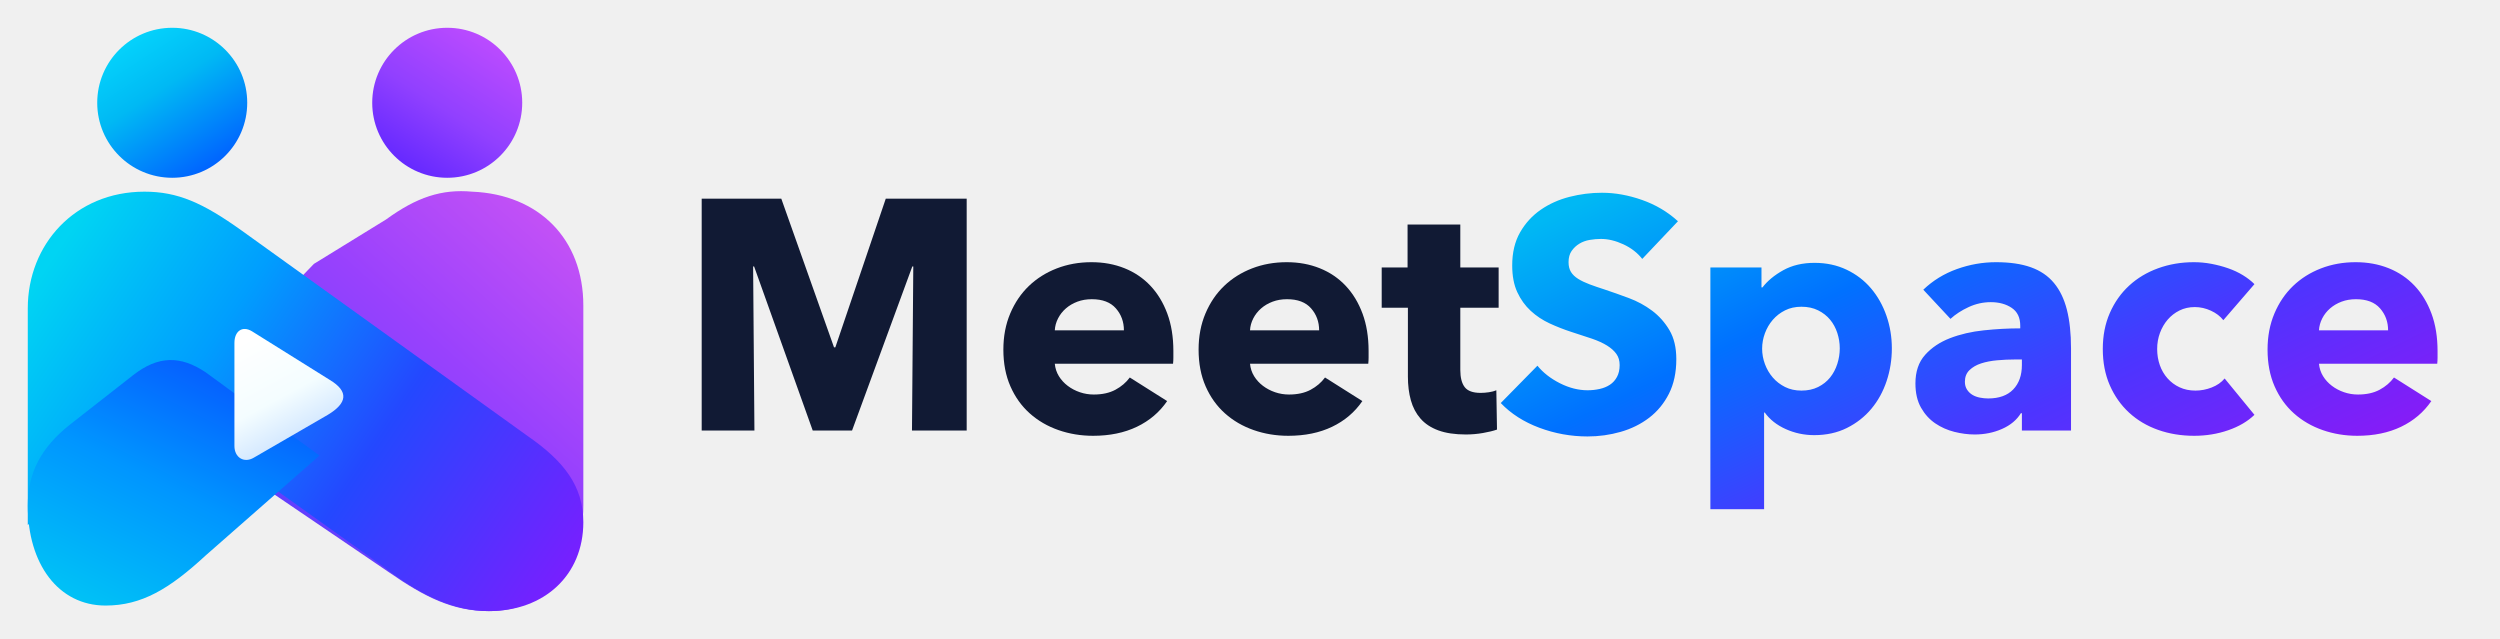
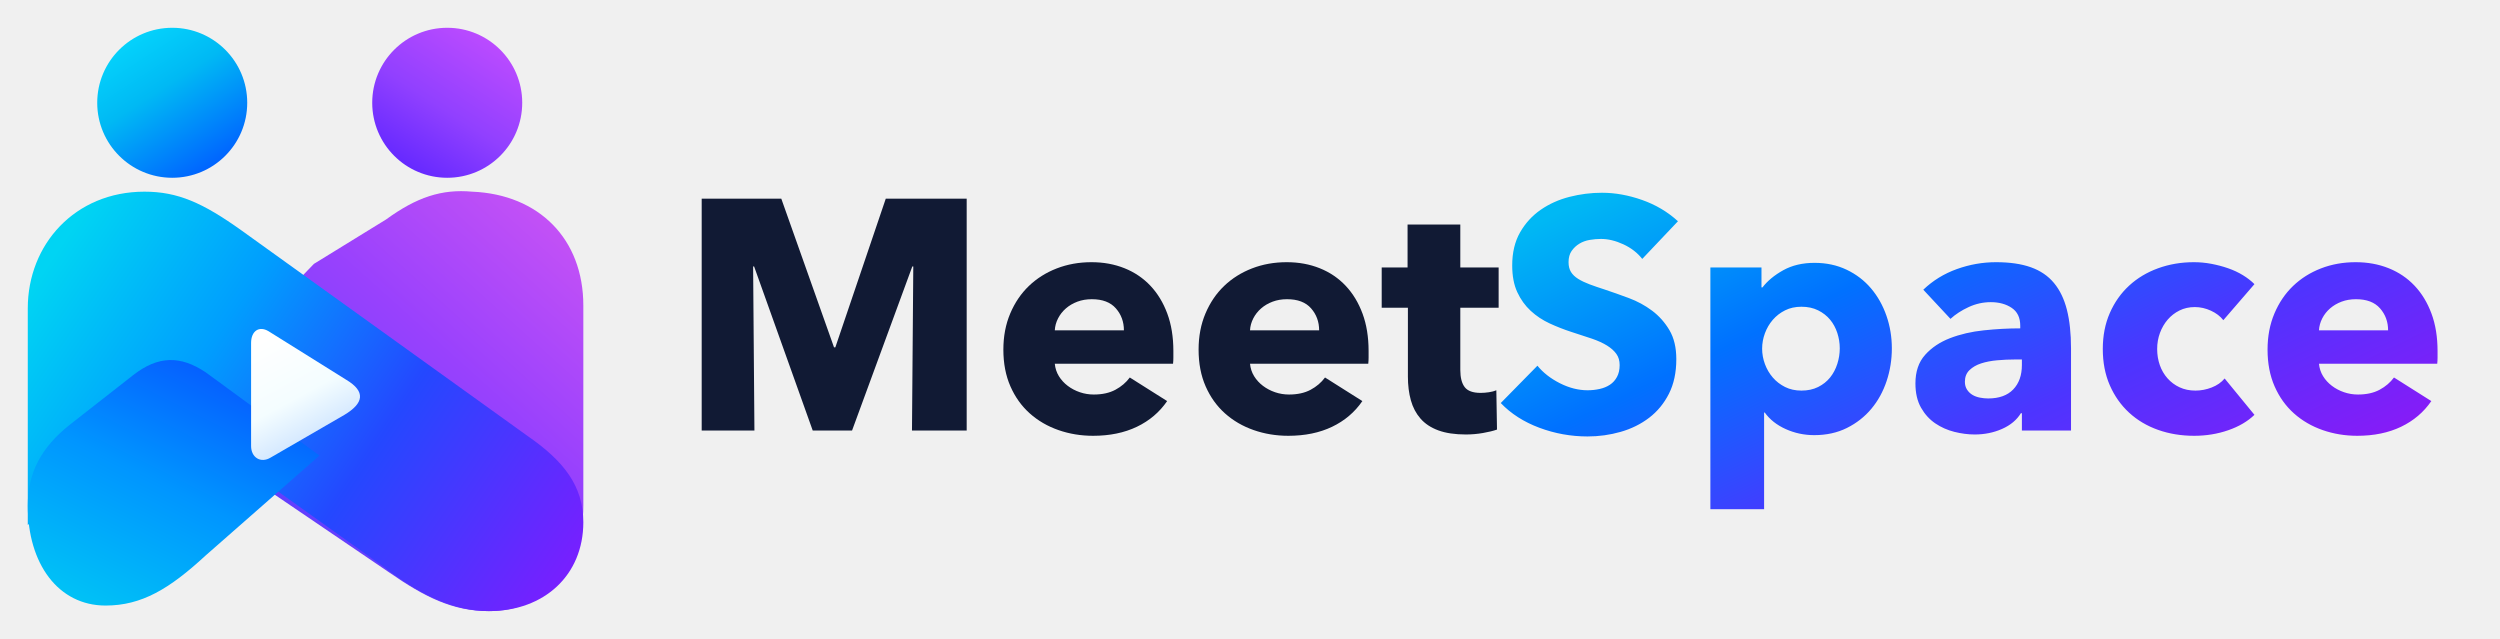
<svg xmlns="http://www.w3.org/2000/svg" xmlns:xlink="http://www.w3.org/1999/xlink" width="900" height="230" viewBox="0 0 900 230" role="img" aria-labelledby="title desc">
  <defs>
    <linearGradient id="cyanHead" x1="0" y1="0" x2=".65" y2="1">
      <stop stop-color="#06DFFF" />
      <stop offset=".48" stop-color="#00B9F4" />
      <stop offset="1" stop-color="#0064FF" />
    </linearGradient>
    <linearGradient id="purpleHead" x1=".85" y1="0" x2=".2" y2="1">
      <stop stop-color="#C34DFF" />
      <stop offset=".55" stop-color="#9140FF" />
      <stop offset="1" stop-color="#5E25FF" />
    </linearGradient>
    <linearGradient id="backRibbon" x1="1" y1="0" x2=".1" y2="1">
      <stop stop-color="#CE55F4" />
      <stop offset=".38" stop-color="#9841FD" />
      <stop offset="1" stop-color="#413CFF" />
    </linearGradient>
    <linearGradient id="frontRibbon" gradientUnits="userSpaceOnUse" x1="8" y1="84" x2="188" y2="204">
      <stop stop-color="#00D4F3" />
      <stop offset=".3" stop-color="#009EFE" />
      <stop offset=".62" stop-color="#2448FF" />
      <stop offset="1" stop-color="#7620FF" />
    </linearGradient>
    <linearGradient id="leftFold" x1=".2" y1="1" x2=".8" y2="0">
      <stop stop-color="#00C2F6" />
      <stop offset=".48" stop-color="#0095FF" />
      <stop offset="1" stop-color="#0751FF" />
    </linearGradient>
    <linearGradient id="play" x1=".3" y1="0" x2=".75" y2="1">
      <stop stop-color="#FFFFFF" />
      <stop offset=".48" stop-color="#F4FDFF" />
      <stop offset="1" stop-color="#BDD9FF" />
    </linearGradient>
    <linearGradient id="whiteBack" x1=".7" y1="0" x2=".4" y2="1">
      <stop stop-color="#FFFFFF" />
      <stop offset="1" stop-color="#D2DCFF" />
    </linearGradient>
    <linearGradient id="whiteFront" x1="0" y1="0" x2="1" y2="1">
      <stop stop-color="#FFFFFF" />
      <stop offset=".44" stop-color="#EBF6FF" />
      <stop offset="1" stop-color="#B1D8FF" />
    </linearGradient>
    <linearGradient id="whiteFold" x1="0" y1="1" x2="1" y2="0">
      <stop stop-color="#FFFFFF" />
      <stop offset="1" stop-color="#B6DCFF" />
    </linearGradient>
    <linearGradient id="wordSpace" x1="0" y1=".15" x2="1" y2=".85">
      <stop stop-color="#00B8F4" />
      <stop offset=".32" stop-color="#0071FF" />
      <stop offset=".63" stop-color="#4C35FF" />
      <stop offset="1" stop-color="#9515F5" />
    </linearGradient>
    <linearGradient id="wordSpaceBright" x1="0" y1="0" x2="1" y2="1">
      <stop stop-color="#18D0FF" />
      <stop offset=".34" stop-color="#2B92FF" />
      <stop offset=".72" stop-color="#8866FF" />
      <stop offset="1" stop-color="#C279FF" />
    </linearGradient>
    <linearGradient id="appWhite" x1="0" y1="0" x2="1" y2="1">
      <stop stop-color="#FFFFFF" />
      <stop offset="1" stop-color="#F3F6FF" />
    </linearGradient>
    <linearGradient id="appDark" x1="0" y1="0" x2="1" y2="1">
      <stop stop-color="#15233F" />
      <stop offset="1" stop-color="#070C22" />
    </linearGradient>
    <linearGradient id="appBlue" x1=".1" y1="0" x2=".9" y2="1">
      <stop stop-color="#00CFF8" />
      <stop offset=".42" stop-color="#008EFF" />
      <stop offset="1" stop-color="#0446FF" />
    </linearGradient>
    <linearGradient id="appViolet" x1="0" y1="0" x2="1" y2="1">
      <stop stop-color="#AE70FF" />
      <stop offset=".4" stop-color="#8743FF" />
      <stop offset="1" stop-color="#5913EF" />
    </linearGradient>
    <linearGradient id="appOutline" x1="0" y1="1" x2="1" y2="0">
      <stop stop-color="#008BFF" />
      <stop offset=".45" stop-color="#3C3CFF" />
      <stop offset="1" stop-color="#B02DFF" />
    </linearGradient>
    <linearGradient id="darkBoard" x1="0" y1="0" x2="1" y2="1">
      <stop stop-color="#030914" />
      <stop offset=".6" stop-color="#09152D" />
      <stop offset="1" stop-color="#0B0922" />
    </linearGradient>
    <linearGradient id="glassPanel" x1="0" y1="0" x2="1" y2="1">
      <stop stop-color="#203559" stop-opacity=".72" />
      <stop offset="1" stop-color="#172043" stop-opacity=".45" />
    </linearGradient>
    <radialGradient id="glowCyan">
      <stop stop-color="#00BDFF" stop-opacity=".38" />
      <stop offset=".45" stop-color="#008CFF" stop-opacity=".13" />
      <stop offset="1" stop-color="#008CFF" stop-opacity="0" />
    </radialGradient>
    <radialGradient id="glowPurple">
      <stop stop-color="#853EFF" stop-opacity=".36" />
      <stop offset=".45" stop-color="#7538FF" stop-opacity=".14" />
      <stop offset="1" stop-color="#7538FF" stop-opacity="0" />
    </radialGradient>
    <radialGradient id="glowWhite">
      <stop stop-color="#FFFFFF" stop-opacity=".7" />
      <stop offset="1" stop-color="#FFFFFF" stop-opacity="0" />
    </radialGradient>
    <g id="mark-color">
      <circle cx="52" cy="27" r="27" fill="url(#cyanHead)" />
      <circle cx="151" cy="27" r="27" fill="url(#purpleHead)" />
      <path fill="url(#backRibbon)" d="M103 85 129 69C140 61 149 58 160 59C184 60 200 76 200 100V172C200 195 186 210 166 210C153 210 143 205 130 196L49 141Z" />
      <path fill="url(#frontRibbon)" d="M42 59C54 59 63 63 77 73L180 147C193 156 200 165 200 178C200 197 186 210 166 210C153 210 141 204 128 194L65 149C53 141 44 142 33 151L0 179V101C0 78 17 59 42 59Z" />
      <path fill="url(#leftFold)" d="M0 172C0 160 5 151 15 143L38 125C47 118 55 118 64 124L105 154 64 190C51 202 41 208 28 208C11 208 0 193 0 172Z" />
-       <path fill="url(#play)" d="M80.693 109.25C77.193 107.15 74.393 109.25 74.393 113.45V150.55C74.393 154.75 77.893 156.85 81.393 154.75L107.993 139.35C114.993 135.15 115.693 130.95 108.693 126.75L80.693 109.25Z" />
+       <path fill="url(#play)" d="M86.693 109.25C83.193 107.15 80.393 109.25 80.393 113.45V150.55C80.393 154.75 83.893 156.85 87.393 154.75L113.993 139.35C120.993 135.15 121.693 130.95 114.693 126.75L86.693 109.25Z" />
    </g>
    <g id="mark-pearl">
      <circle cx="52" cy="27" r="27" fill="#FFF" />
      <circle cx="151" cy="27" r="27" fill="#FFF" />
      <path fill="url(#whiteBack)" d="M103 85 129 69C140 61 149 58 160 59C184 60 200 76 200 100V172C200 195 186 210 166 210C153 210 143 205 130 196L49 141Z" />
      <path fill="url(#whiteFront)" d="M42 59C54 59 63 63 77 73L180 147C193 156 200 165 200 178C200 197 186 210 166 210C153 210 141 204 128 194L65 149C53 141 44 142 33 151L0 179V101C0 78 17 59 42 59Z" />
      <path fill="url(#whiteFold)" d="M0 172C0 160 5 151 15 143L38 125C47 118 55 118 64 124L105 154 64 190C51 202 41 208 28 208C11 208 0 193 0 172Z" />
-       <path fill="#FFFFFF" d="M80.693 109.25C77.193 107.15 74.393 109.25 74.393 113.45V150.55C74.393 154.75 77.893 156.85 81.393 154.75L107.993 139.35C114.993 135.15 115.693 130.95 108.693 126.75L80.693 109.25Z" />
+       <path fill="#FFFFFF" d="M86.693 109.25C83.193 107.15 80.393 109.25 80.393 113.45V150.55C80.393 154.75 83.893 156.85 87.393 154.75L113.993 139.35C120.993 135.15 121.693 130.95 114.693 126.75L86.693 109.25Z" />
    </g>
    <g id="mark-white">
      <circle cx="52" cy="27" r="27" fill="#FFF" />
      <circle cx="151" cy="27" r="27" fill="#FFF" />
-       <path fill="#FFF" fill-rule="evenodd" d="M42 59C55 59 64 65 77 73L102 91 129 69C140 61 149 58 160 59C184 60 200 76 200 100V172C200 195 186 210 166 210C152 210 140 204 127 194L101 175 64 190C51 202 41 208 28 208C11 208 0 193 0 172V101C0 78 17 59 42 59Z M80.693 109.25C77.193 107.15 74.393 109.25 74.393 113.45V150.55C74.393 154.75 77.893 156.85 81.393 154.75L107.993 139.35C114.993 135.15 115.693 130.95 108.693 126.75L80.693 109.25Z" />
+       <path fill="#FFF" fill-rule="evenodd" d="M42 59C55 59 64 65 77 73L102 91 129 69C140 61 149 58 160 59C184 60 200 76 200 100V172C200 195 186 210 166 210C152 210 140 204 127 194L101 175 64 190C51 202 41 208 28 208C11 208 0 193 0 172V101C0 78 17 59 42 59Z M86.693 109.25C83.193 107.15 80.393 109.25 80.393 113.45V150.55C80.393 154.75 83.893 156.85 87.393 154.75L113.993 139.35C120.993 135.15 121.693 130.95 114.693 126.75L86.693 109.25Z" />
    </g>
    <g id="mark-navy">
      <circle cx="52" cy="27" r="27" fill="#111A34" />
      <circle cx="151" cy="27" r="27" fill="#111A34" />
-       <path fill="#111A34" fill-rule="evenodd" d="M42 59C55 59 64 65 77 73L102 91 129 69C140 61 149 58 160 59C184 60 200 76 200 100V172C200 195 186 210 166 210C152 210 140 204 127 194L101 175 64 190C51 202 41 208 28 208C11 208 0 193 0 172V101C0 78 17 59 42 59Z M80.693 109.25C77.193 107.15 74.393 109.25 74.393 113.45V150.55C74.393 154.75 77.893 156.85 81.393 154.75L107.993 139.35C114.993 135.15 115.693 130.95 108.693 126.75L80.693 109.25Z" />
+       <path fill="#111A34" fill-rule="evenodd" d="M42 59C55 59 64 65 77 73L102 91 129 69C140 61 149 58 160 59C184 60 200 76 200 100V172C200 195 186 210 166 210C152 210 140 204 127 194L101 175 64 190C51 202 41 208 28 208C11 208 0 193 0 172V101C0 78 17 59 42 59Z M86.693 109.25C83.193 107.15 80.393 109.25 80.393 113.45V150.55C80.393 154.75 83.893 156.85 87.393 154.75L113.993 139.35C120.993 135.15 121.693 130.95 114.693 126.75L86.693 109.25Z" />
    </g>
  </defs>
  <g transform="translate(0 0) scale(1.0)">
    <use href="#mark-color" xlink:href="#mark-color" transform="translate(10 10) scale(1.0)" />
    <g aria-label="MeetSpace" transform="translate(244 155) scale(1.016552)">
      <path fill="#111A34" d="M82.94 0.0 83.404 -58.116H83.056L61.712 0.0H47.792L27.028 -58.116H26.68L27.144 0.0H8.468V-82.128H36.656L55.332 -29.464H55.796L73.66 -82.128H102.312V0.0ZM157.992 -35.496Q157.992 -40.02 155.15 -43.268Q152.308 -46.516 146.624 -46.516Q143.84 -46.516 141.52 -45.646Q139.2 -44.776 137.46 -43.268Q135.72 -41.76 134.676 -39.73Q133.632 -37.7 133.516 -35.496ZM175.508 -28.188Q175.508 -27.028 175.508 -25.868Q175.508 -24.708 175.392 -23.664H133.516Q133.748 -21.228 134.966 -19.256Q136.184 -17.284 138.098 -15.834Q140.012 -14.384 142.39 -13.572Q144.768 -12.76 147.32 -12.76Q151.844 -12.76 154.976 -14.442Q158.108 -16.124 160.08 -18.792L173.304 -10.44Q169.244 -4.524 162.574 -1.334Q155.904 1.856 147.088 1.856Q140.592 1.856 134.792 -0.174Q128.992 -2.204 124.642 -6.09Q120.292 -9.976 117.798 -15.66Q115.304 -21.344 115.304 -28.652Q115.304 -35.728 117.74 -41.47Q120.176 -47.212 124.352 -51.214Q128.528 -55.216 134.212 -57.42Q139.896 -59.624 146.508 -59.624Q152.888 -59.624 158.224 -57.478Q163.56 -55.332 167.388 -51.272Q171.216 -47.212 173.362 -41.412Q175.508 -35.612 175.508 -28.188ZM227.128 -35.496Q227.128 -40.02 224.286 -43.268Q221.444 -46.516 215.76 -46.516Q212.976 -46.516 210.656 -45.646Q208.336 -44.776 206.596 -43.268Q204.856 -41.76 203.812 -39.73Q202.768 -37.7 202.652 -35.496ZM244.644 -28.188Q244.644 -27.028 244.644 -25.868Q244.644 -24.708 244.528 -23.664H202.652Q202.884 -21.228 204.102 -19.256Q205.32 -17.284 207.234 -15.834Q209.148 -14.384 211.526 -13.572Q213.904 -12.76 216.456 -12.76Q220.98 -12.76 224.112 -14.442Q227.244 -16.124 229.216 -18.792L242.44 -10.44Q238.38 -4.524 231.71 -1.334Q225.04 1.856 216.224 1.856Q209.728 1.856 203.928 -0.174Q198.128 -2.204 193.778 -6.09Q189.428 -9.976 186.934 -15.66Q184.44 -21.344 184.44 -28.652Q184.44 -35.728 186.876 -41.47Q189.312 -47.212 193.488 -51.214Q197.664 -55.216 203.348 -57.42Q209.032 -59.624 215.644 -59.624Q222.024 -59.624 227.36 -57.478Q232.696 -55.332 236.524 -51.272Q240.352 -47.212 242.498 -41.412Q244.644 -35.612 244.644 -28.188ZM277.124 -43.5V-21.46Q277.124 -17.4 278.69 -15.37Q280.256 -13.34 284.316 -13.34Q285.708 -13.34 287.274 -13.572Q288.84 -13.804 289.884 -14.268L290.116 -0.348Q288.144 0.348 285.128 0.87Q282.112 1.392 279.096 1.392Q273.296 1.392 269.352 -0.058Q265.408 -1.508 263.03 -4.234Q260.652 -6.96 259.608 -10.73Q258.564 -14.5 258.564 -19.14V-43.5H249.284V-57.768H258.448V-72.964H277.124V-57.768H290.696V-43.5Z" />
      <path transform="translate(289.704 0)" fill="url(#wordSpace)" d="M51.852 -60.784Q49.3 -64.032 45.182 -65.946Q41.064 -67.86 37.236 -67.86Q35.264 -67.86 33.234 -67.512Q31.204 -67.164 29.58 -66.178Q27.956 -65.192 26.854 -63.626Q25.752 -62.06 25.752 -59.624Q25.752 -57.536 26.622 -56.144Q27.492 -54.752 29.174 -53.708Q30.856 -52.664 33.176 -51.794Q35.496 -50.924 38.396 -49.996Q42.572 -48.604 47.096 -46.922Q51.62 -45.24 55.332 -42.456Q59.044 -39.672 61.48 -35.554Q63.916 -31.436 63.916 -25.288Q63.916 -18.212 61.306 -13.05Q58.696 -7.888 54.288 -4.524Q49.88 -1.16 44.196 0.464Q38.512 2.088 32.48 2.088Q23.664 2.088 15.428 -0.986Q7.192 -4.06 1.74 -9.744L14.732 -22.968Q17.748 -19.256 22.678 -16.762Q27.608 -14.268 32.48 -14.268Q34.684 -14.268 36.772 -14.732Q38.86 -15.196 40.426 -16.24Q41.992 -17.284 42.92 -19.024Q43.848 -20.764 43.848 -23.2Q43.848 -25.52 42.688 -27.144Q41.528 -28.768 39.382 -30.102Q37.236 -31.436 34.046 -32.538Q30.856 -33.64 26.796 -34.916Q22.852 -36.192 19.082 -37.932Q15.312 -39.672 12.354 -42.398Q9.396 -45.124 7.598 -49.01Q5.8 -52.896 5.8 -58.464Q5.8 -65.308 8.584 -70.18Q11.368 -75.052 15.892 -78.184Q20.416 -81.316 26.1 -82.766Q31.784 -84.216 37.584 -84.216Q44.544 -84.216 51.794 -81.664Q59.044 -79.112 64.496 -74.124ZM140.244 -29.116Q140.244 -23.084 138.388 -17.516Q136.532 -11.948 132.994 -7.714Q129.456 -3.48 124.352 -0.928Q119.248 1.624 112.752 1.624Q107.416 1.624 102.66 -0.522Q97.904 -2.668 95.236 -6.38H95.004V27.84H75.98V-57.768H94.076V-50.692H94.424Q97.092 -54.172 101.79 -56.782Q106.488 -59.392 112.868 -59.392Q119.132 -59.392 124.236 -56.956Q129.34 -54.52 132.878 -50.344Q136.416 -46.168 138.33 -40.658Q140.244 -35.148 140.244 -29.116ZM121.8 -29.116Q121.8 -31.9 120.93 -34.568Q120.06 -37.236 118.378 -39.266Q116.696 -41.296 114.144 -42.572Q111.592 -43.848 108.228 -43.848Q104.98 -43.848 102.428 -42.572Q99.876 -41.296 98.078 -39.208Q96.28 -37.12 95.294 -34.452Q94.308 -31.784 94.308 -29.0Q94.308 -26.216 95.294 -23.548Q96.28 -20.88 98.078 -18.792Q99.876 -16.704 102.428 -15.428Q104.98 -14.152 108.228 -14.152Q111.592 -14.152 114.144 -15.428Q116.696 -16.704 118.378 -18.792Q120.06 -20.88 120.93 -23.606Q121.8 -26.332 121.8 -29.116ZM186.296 -25.172H183.86Q180.728 -25.172 177.538 -24.882Q174.348 -24.592 171.854 -23.78Q169.36 -22.968 167.736 -21.402Q166.112 -19.836 166.112 -17.284Q166.112 -15.66 166.866 -14.5Q167.62 -13.34 168.78 -12.644Q169.94 -11.948 171.448 -11.658Q172.956 -11.368 174.348 -11.368Q180.148 -11.368 183.222 -14.558Q186.296 -17.748 186.296 -23.2ZM151.38 -49.88Q156.484 -54.752 163.27 -57.188Q170.056 -59.624 177.132 -59.624Q184.44 -59.624 189.486 -57.826Q194.532 -56.028 197.664 -52.258Q200.796 -48.488 202.246 -42.746Q203.696 -37.004 203.696 -29.116V0.0H186.296V-6.148H185.948Q183.744 -2.552 179.278 -0.58Q174.812 1.392 169.592 1.392Q166.112 1.392 162.4 0.464Q158.688 -0.464 155.614 -2.552Q152.54 -4.64 150.568 -8.12Q148.596 -11.6 148.596 -16.704Q148.596 -22.968 152.018 -26.796Q155.44 -30.624 160.834 -32.712Q166.228 -34.8 172.84 -35.496Q179.452 -36.192 185.716 -36.192V-37.12Q185.716 -41.412 182.7 -43.442Q179.684 -45.472 175.276 -45.472Q171.216 -45.472 167.446 -43.732Q163.676 -41.992 161.008 -39.556ZM257.636 -39.092Q256.012 -41.18 253.228 -42.456Q250.444 -43.732 247.544 -43.732Q244.528 -43.732 242.092 -42.514Q239.656 -41.296 237.916 -39.266Q236.176 -37.236 235.19 -34.568Q234.204 -31.9 234.204 -28.884Q234.204 -25.868 235.132 -23.2Q236.06 -20.532 237.858 -18.502Q239.656 -16.472 242.15 -15.312Q244.644 -14.152 247.776 -14.152Q250.676 -14.152 253.518 -15.254Q256.36 -16.356 258.1 -18.444L268.656 -5.568Q265.06 -2.088 259.376 -0.116Q253.692 1.856 247.312 1.856Q240.468 1.856 234.552 -0.232Q228.636 -2.32 224.286 -6.322Q219.936 -10.324 217.442 -16.008Q214.948 -21.692 214.948 -28.884Q214.948 -35.96 217.442 -41.644Q219.936 -47.328 224.286 -51.33Q228.636 -55.332 234.552 -57.478Q240.468 -59.624 247.196 -59.624Q250.328 -59.624 253.402 -59.044Q256.476 -58.464 259.318 -57.478Q262.16 -56.492 264.538 -55.042Q266.916 -53.592 268.656 -51.852ZM315.984 -35.496Q315.984 -40.02 313.142 -43.268Q310.3 -46.516 304.616 -46.516Q301.832 -46.516 299.512 -45.646Q297.192 -44.776 295.452 -43.268Q293.712 -41.76 292.668 -39.73Q291.624 -37.7 291.508 -35.496ZM333.5 -28.188Q333.5 -27.028 333.5 -25.868Q333.5 -24.708 333.384 -23.664H291.508Q291.74 -21.228 292.958 -19.256Q294.176 -17.284 296.09 -15.834Q298.004 -14.384 300.382 -13.572Q302.76 -12.76 305.312 -12.76Q309.836 -12.76 312.968 -14.442Q316.1 -16.124 318.072 -18.792L331.296 -10.44Q327.236 -4.524 320.566 -1.334Q313.896 1.856 305.08 1.856Q298.584 1.856 292.784 -0.174Q286.984 -2.204 282.634 -6.09Q278.284 -9.976 275.79 -15.66Q273.296 -21.344 273.296 -28.652Q273.296 -35.728 275.732 -41.47Q278.168 -47.212 282.344 -51.214Q286.52 -55.216 292.204 -57.42Q297.888 -59.624 304.5 -59.624Q310.88 -59.624 316.216 -57.478Q321.552 -55.332 325.38 -51.272Q329.208 -47.212 331.354 -41.412Q333.5 -35.612 333.5 -28.188Z" />
    </g>
  </g>
</svg>
